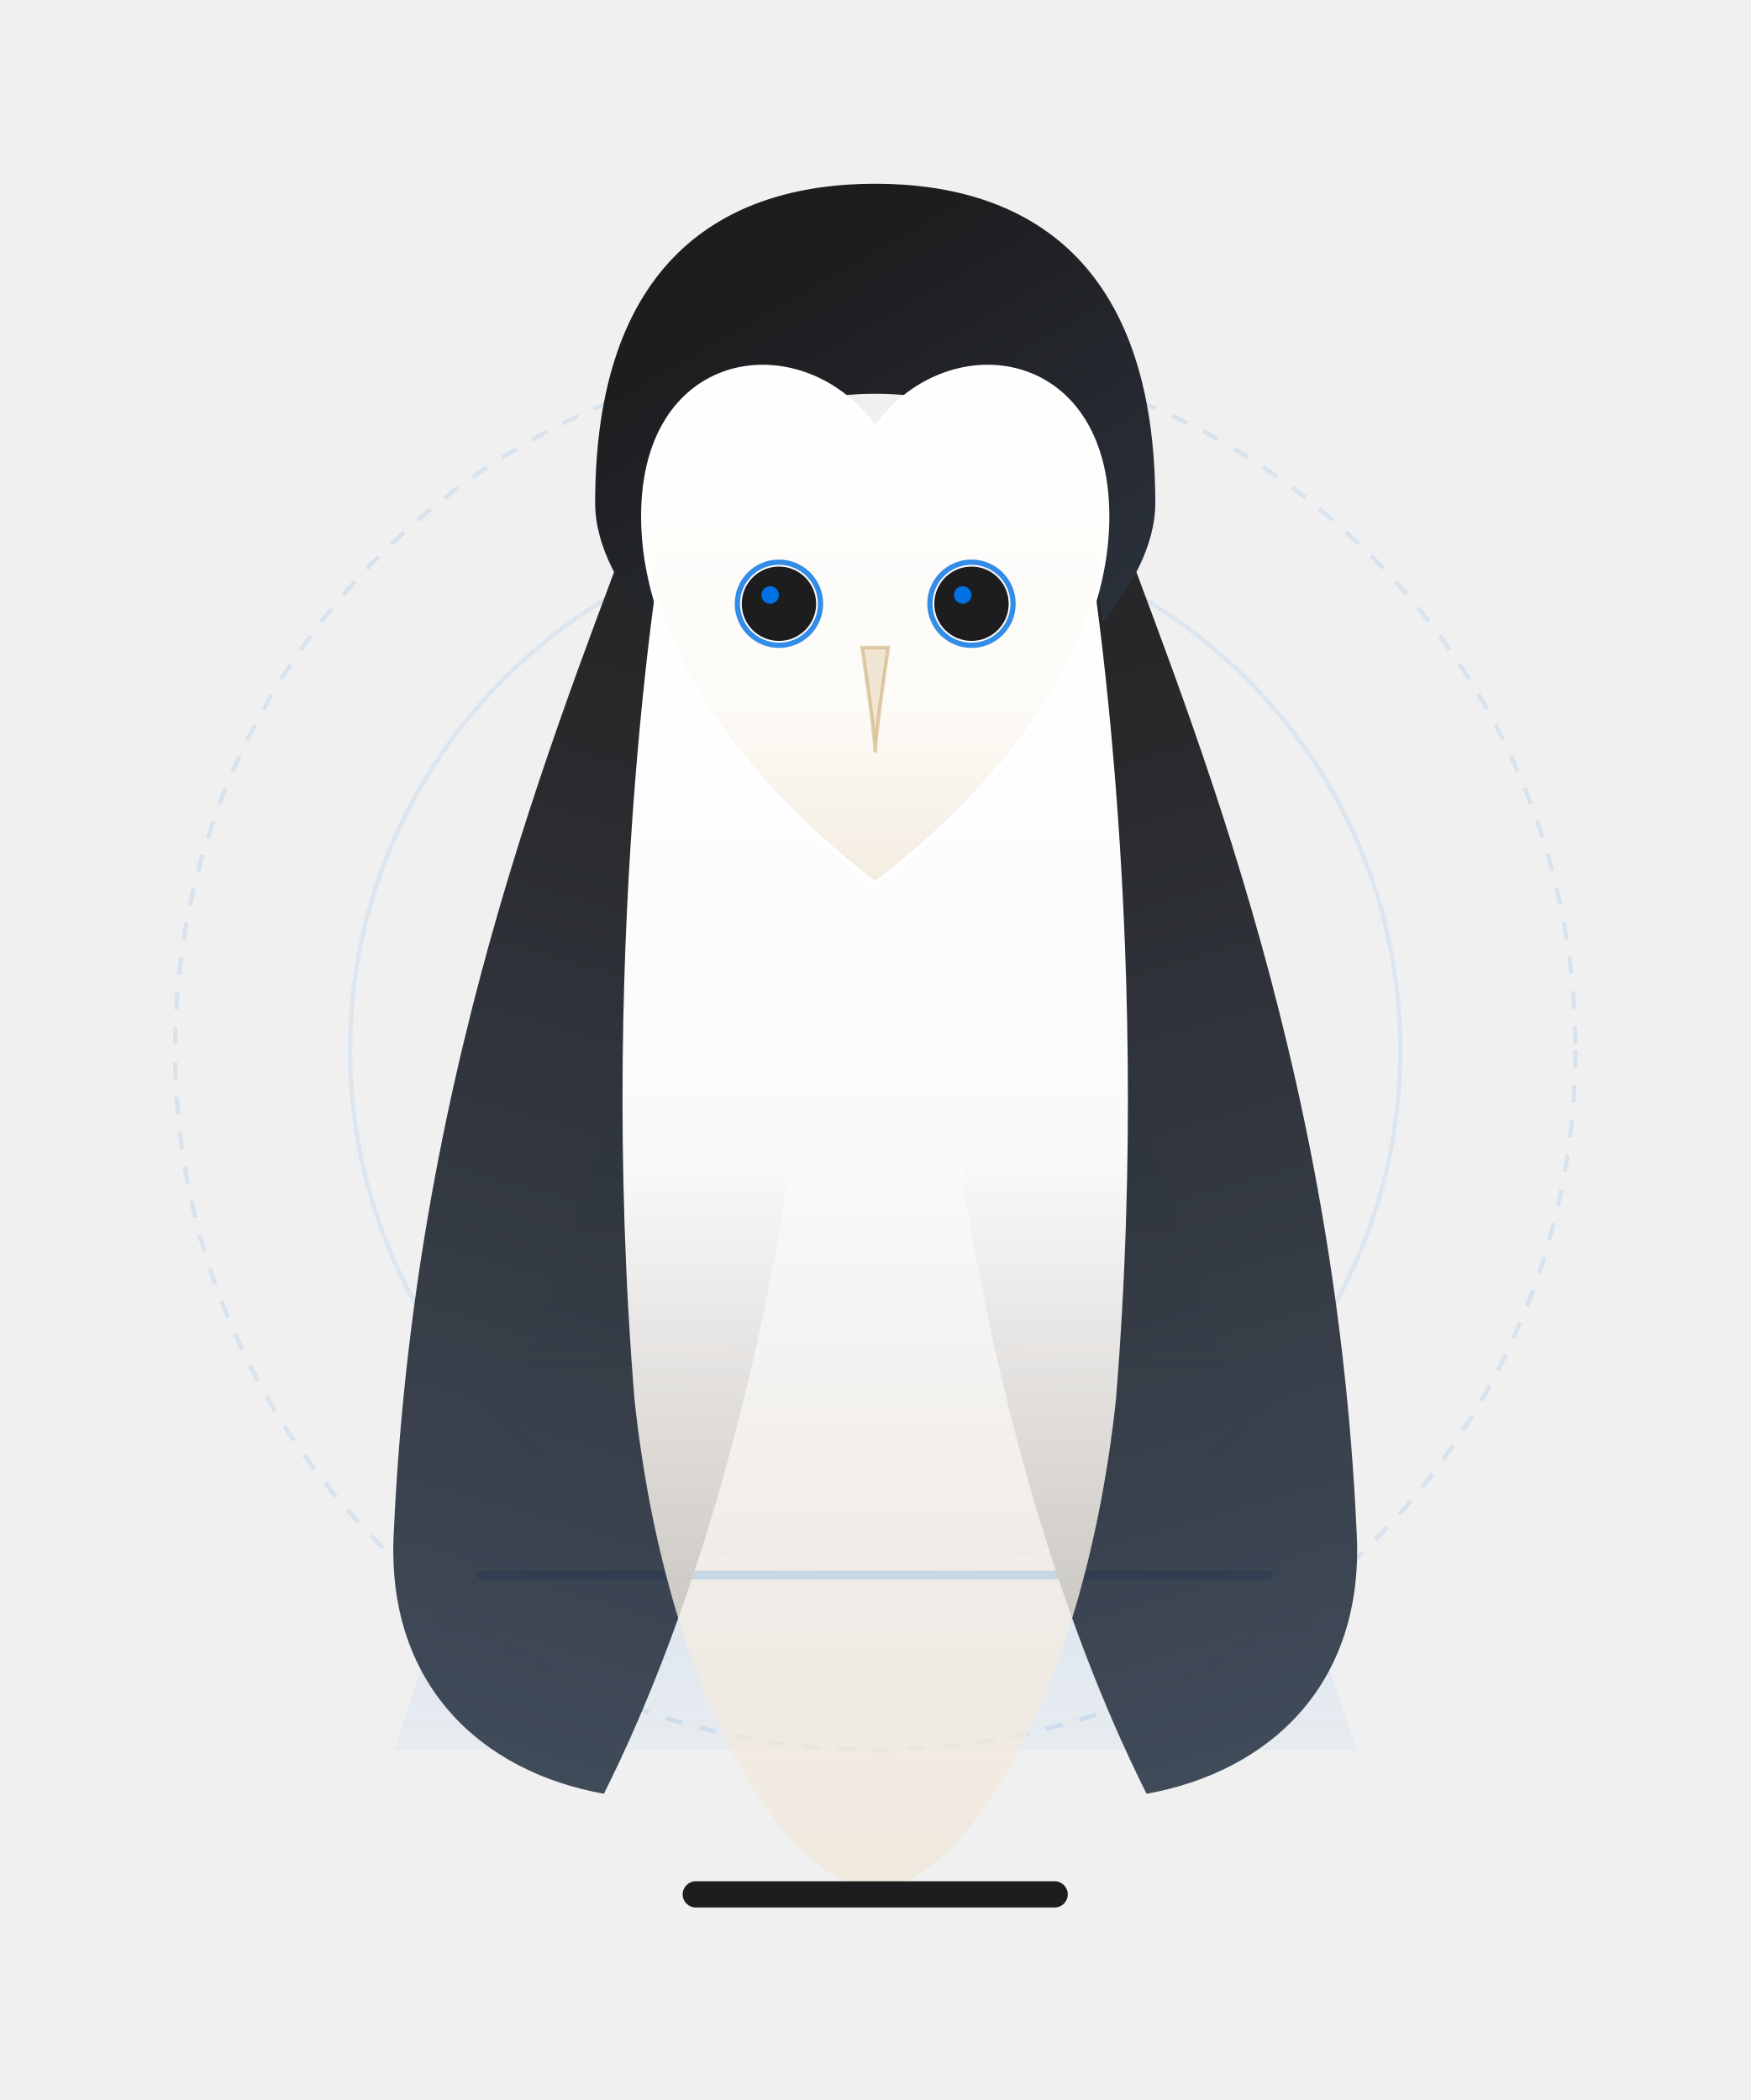
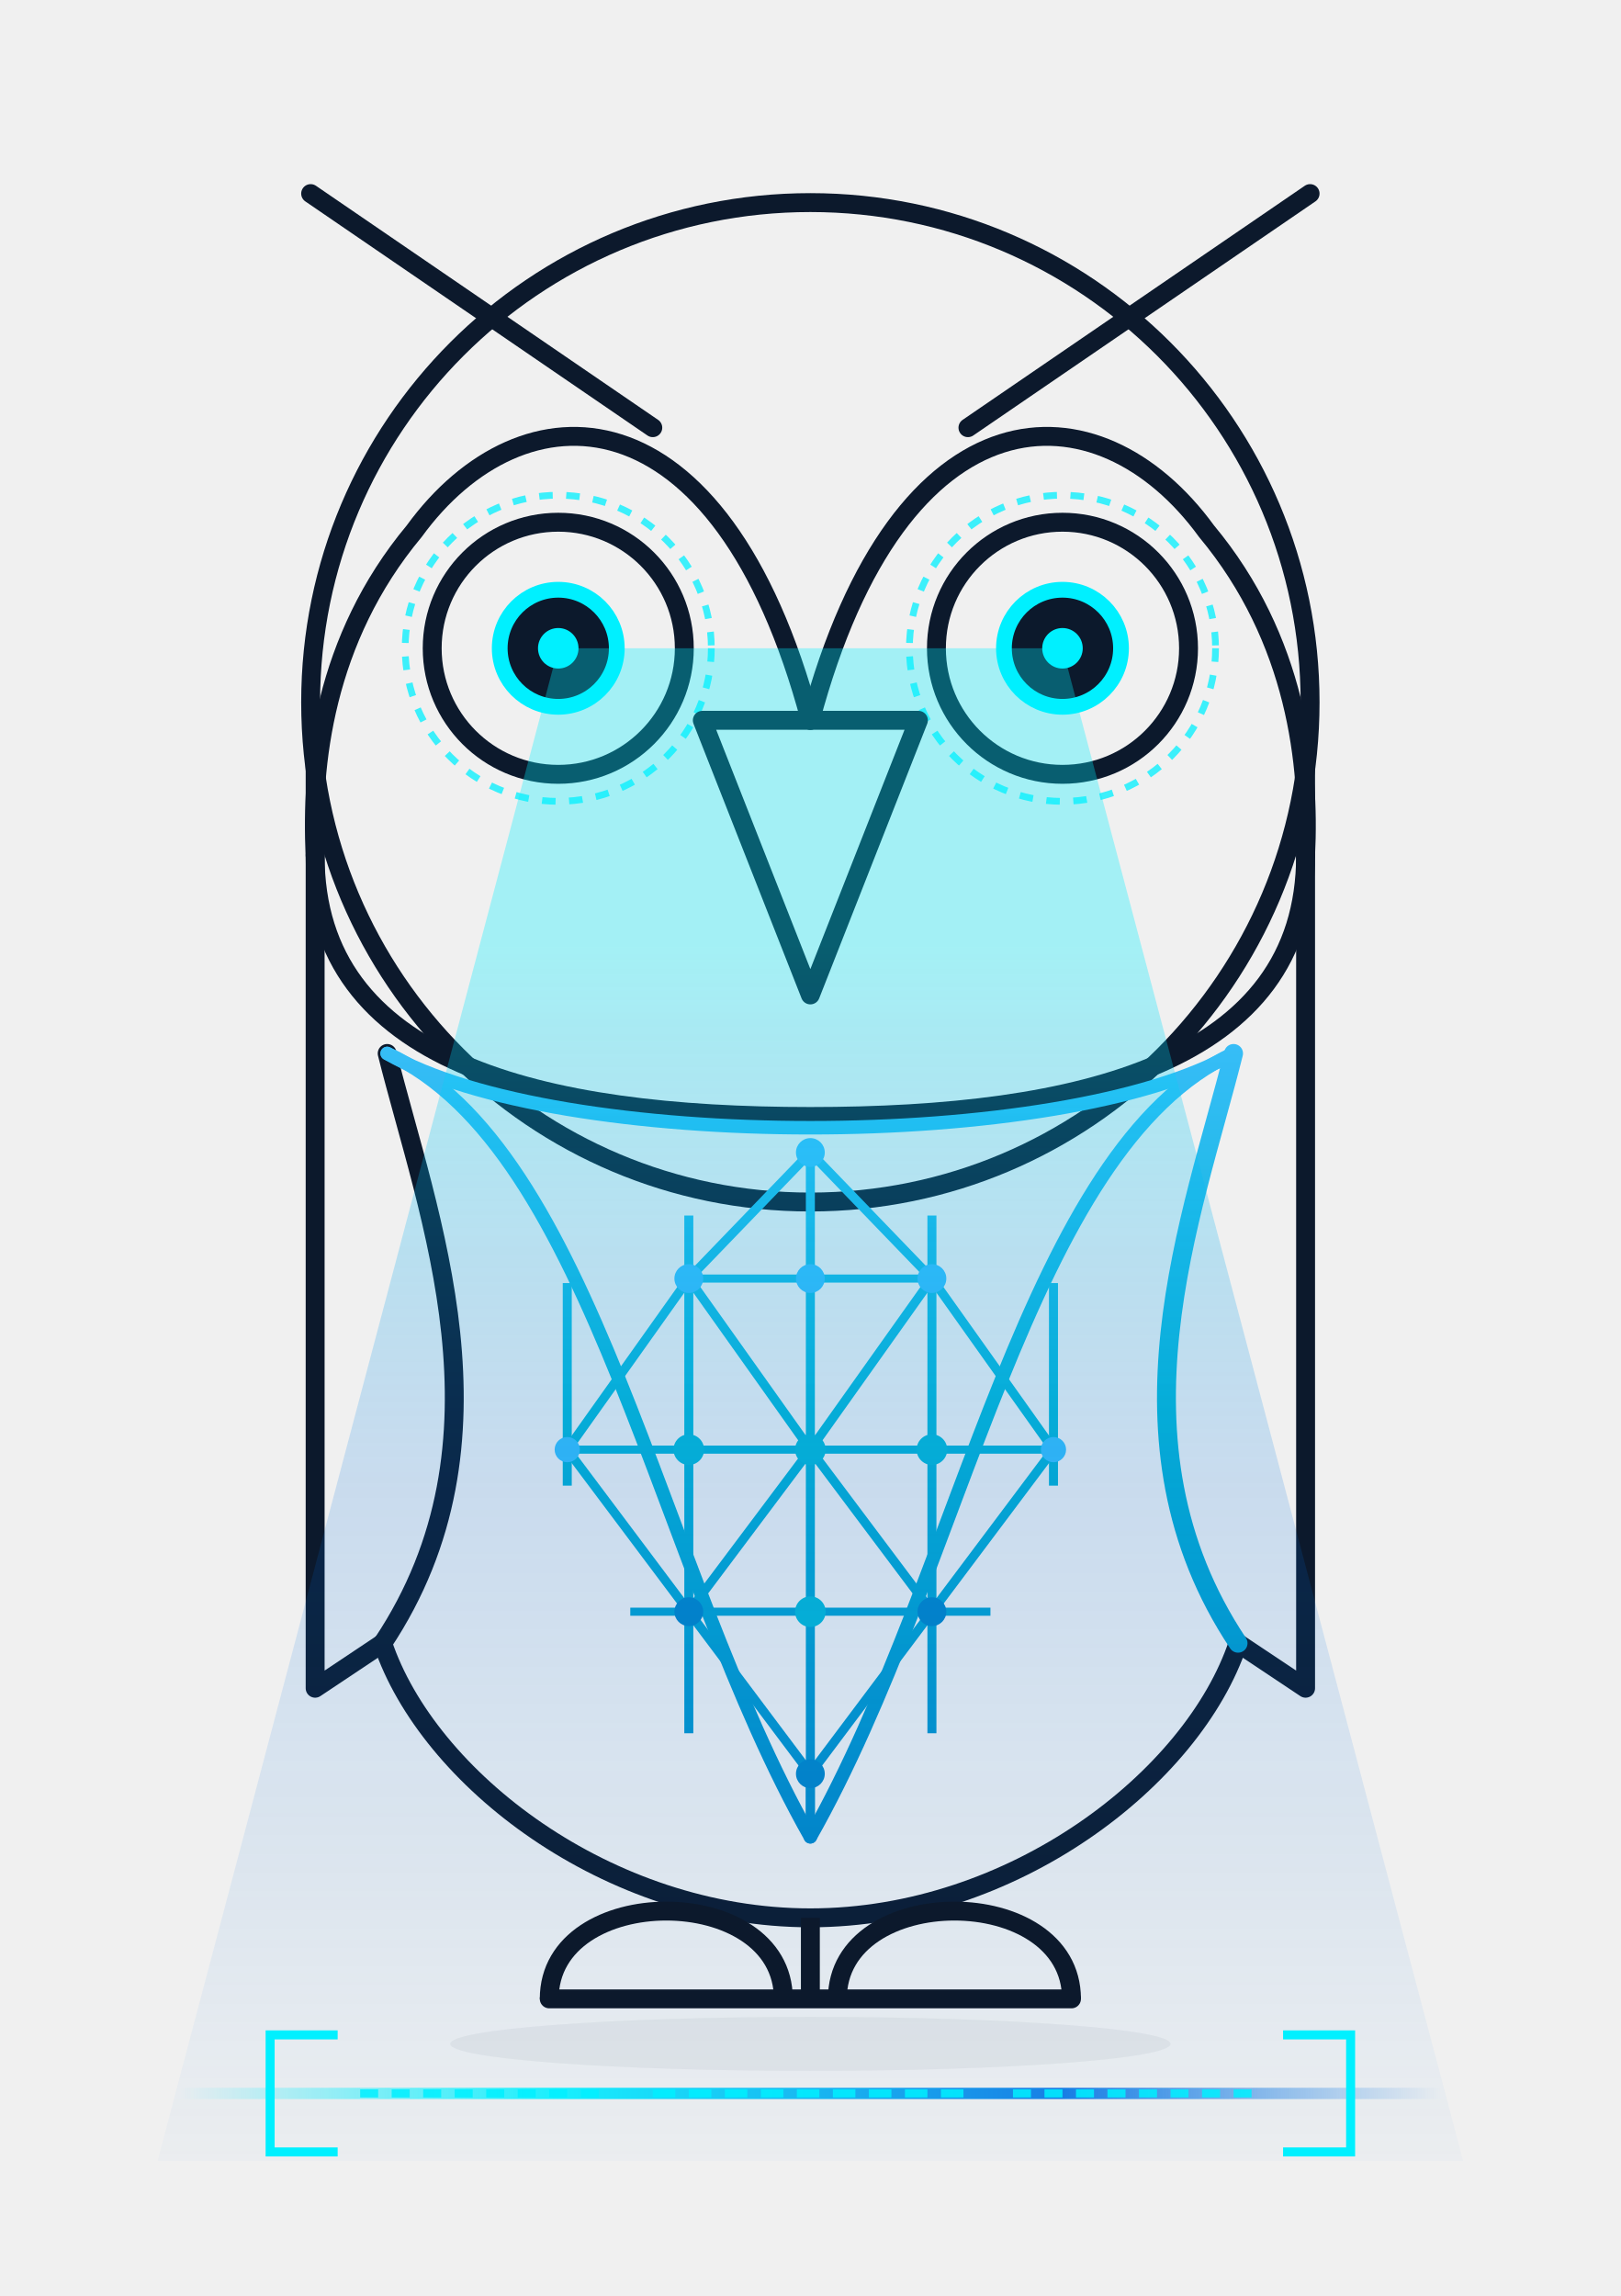
- <svg xmlns="http://www.w3.org/2000/svg" viewBox="0 0 400 480" fill="none">
+ <svg xmlns="http://www.w3.org/2000/svg" viewBox="0 0 360 510" fill="none">
  <defs>
-     <linearGradient id="bodyGradientScan" x1="200" y1="120" x2="200" y2="440" gradientUnits="userSpaceOnUse">
-       <stop offset="0%" stop-color="#ffffff" />
-       <stop offset="45%" stop-color="#fafafc" />
-       <stop offset="100%" stop-color="#f0e4d3" stop-opacity="0.65" />
+     <linearGradient id="neuralGrad" x1="180" y1="230" x2="180" y2="415" gradientUnits="userSpaceOnUse">
+       <stop offset="0%" stop-color="#38bdf8" />
+       <stop offset="45%" stop-color="#06b6d4" />
+       <stop offset="100%" stop-color="#0284c7" />
    </linearGradient>
-     <linearGradient id="mantleGradientScan" x1="120" y1="100" x2="280" y2="380" gradientUnits="userSpaceOnUse">
-       <stop offset="0%" stop-color="#1d1d1f" />
-       <stop offset="40%" stop-color="#2e3642" />
-       <stop offset="85%" stop-color="#474747" />
-       <stop offset="100%" stop-color="#707070" />
+     <radialGradient id="pedestalGlow" cx="50%" cy="50%" r="50%">
+       <stop offset="0%" stop-color="#0071e3" stop-opacity="0.08" />
+       <stop offset="100%" stop-color="#0071e3" stop-opacity="0" />
+     </radialGradient>
+     <linearGradient id="laserBeamGrad" x1="180" y1="210" x2="180" y2="480" gradientUnits="userSpaceOnUse">
+       <stop offset="0%" stop-color="#00f0ff" stop-opacity="0.32" />
+       <stop offset="45%" stop-color="#0071e3" stop-opacity="0.16" />
+       <stop offset="100%" stop-color="#0071e3" stop-opacity="0.02" />
    </linearGradient>
-     <linearGradient id="wingRightGradientScan" x1="260" y1="150" x2="330" y2="390" gradientUnits="userSpaceOnUse">
-       <stop offset="0%" stop-color="#1d1d1f" />
-       <stop offset="100%" stop-color="#384353" />
-     </linearGradient>
-     <linearGradient id="wingLeftGradientScan" x1="140" y1="150" x2="70" y2="390" gradientUnits="userSpaceOnUse">
-       <stop offset="0%" stop-color="#1d1d1f" />
-       <stop offset="100%" stop-color="#384353" />
-     </linearGradient>
-     <linearGradient id="laserBeam" x1="200" y1="200" x2="200" y2="420" gradientUnits="userSpaceOnUse">
-       <stop offset="0%" stop-color="#0071e3" stop-opacity="0.6" />
-       <stop offset="100%" stop-color="#0071e3" stop-opacity="0.05" />
-     </linearGradient>
-     <linearGradient id="facialDiscScan" x1="200" y1="70" x2="200" y2="200" gradientUnits="userSpaceOnUse">
-       <stop offset="0%" stop-color="#ffffff" />
-       <stop offset="70%" stop-color="#fdfbf7" />
-       <stop offset="100%" stop-color="#f4ede2" />
+     <linearGradient id="scanLineGrad" x1="40" y1="465" x2="320" y2="465" gradientUnits="userSpaceOnUse">
+       <stop offset="0%" stop-color="#00f0ff" stop-opacity="0" />
+       <stop offset="30%" stop-color="#00f0ff" stop-opacity="0.9" />
+       <stop offset="70%" stop-color="#0071e3" stop-opacity="0.9" />
+       <stop offset="100%" stop-color="#0071e3" stop-opacity="0" />
    </linearGradient>
  </defs>
-   <style>
-     @keyframes scanRay {
-       0%, 100% { transform: translateY(0); opacity: 0.7; }
-       50% { transform: translateY(18px); opacity: 0.95; }
-     }
-     .scan-line {
-       animation: scanRay 3s ease-in-out infinite;
-     }
-   </style>
-   <circle cx="200" cy="240" r="160" stroke="#0071e3" stroke-opacity="0.1" stroke-width="1" stroke-dasharray="4 4" />
-   <circle cx="200" cy="240" r="120" stroke="#0071e3" stroke-opacity="0.08" stroke-width="1" />
-   <polygon points="178,140 222,140 310,400 90,400" fill="url(#laserBeam)" opacity="0.4" />
-   <line class="scan-line" x1="110" y1="360" x2="290" y2="360" stroke="#0071e3" stroke-width="2" stroke-linecap="round" />
+   <ellipse cx="180" cy="454" rx="80" ry="6" fill="#0c192c" fill-opacity="0.05" />
  <g id="owl">
-     <path d="M148 110 C 130 160, 95 240, 90 350 C 88 385, 110 405, 138 410 C 158 370, 172 320, 180 270 Z" fill="url(#wingLeftGradientScan)" opacity="0.95" />
-     <path d="M252 110 C 270 160, 305 240, 310 350 C 312 385, 290 405, 262 410 C 242 370, 228 320, 220 270 Z" fill="url(#wingRightGradientScan)" opacity="0.95" />
-     <path d="M152 120 C 152 120, 136 210, 145 320 C 152 385, 178 430, 200 432 C 222 430, 248 385, 255 320 C 264 210, 248 120, 248 120 C 230 135, 170 135, 152 120 Z" fill="url(#bodyGradientScan)" />
-     <path d="M136 115 C 136 60, 165 42, 200 42 C 235 42, 264 60, 264 115 C 264 125, 258 135, 252 142 C 248 110, 232 90, 200 90 C 168 90, 152 110, 148 142 C 142 135, 136 125, 136 115 Z" fill="url(#mantleGradientScan)" />
-     <path d="M200 98 C 184 75, 147 79, 147 118 C 147 152, 175 183, 200 202 C 225 183, 253 152, 253 118 C 253 79, 216 75, 200 98 Z" fill="url(#facialDiscScan)" stroke="#ffffff" stroke-width="1" />
-     <circle cx="178" cy="138" r="8.5" fill="#1d1d1f" />
-     <circle cx="178" cy="138" r="9.5" stroke="#0071e3" stroke-opacity="0.8" stroke-width="1.2" fill="none" />
-     <circle cx="176" cy="136" r="2" fill="#0071e3" />
-     <circle cx="222" cy="138" r="8.5" fill="#1d1d1f" />
-     <circle cx="222" cy="138" r="9.5" stroke="#0071e3" stroke-opacity="0.8" stroke-width="1.2" fill="none" />
-     <circle cx="220" cy="136" r="2" fill="#0071e3" />
-     <path d="M197 148 C 197 148, 200 168, 200 172 C 200 168, 203 148, 203 148 Z" fill="#f0e4d3" stroke="#b68d40" stroke-opacity="0.4" stroke-width="0.8" />
-     <rect x="156" y="430" width="88" height="6" rx="3" fill="#1d1d1f" />
+     <line x1="145" y1="95" x2="69" y2="43" stroke="#0c192c" stroke-width="4.2" stroke-linecap="round" />
+     <line x1="215" y1="95" x2="291" y2="43" stroke="#0c192c" stroke-width="4.2" stroke-linecap="round" />
+     <path d="M 70 170 L 70 375 L 85 365" stroke="#0c192c" stroke-width="4.2" stroke-linecap="round" stroke-linejoin="round" fill="none" />
+     <path d="M 290 170 L 290 375 L 275 365" stroke="#0c192c" stroke-width="4.2" stroke-linecap="round" stroke-linejoin="round" fill="none" />
+     <path d="M 85 365 C 95 395, 135 426, 180 426 C 225 426, 265 395, 275 365" stroke="#0c192c" stroke-width="4.2" stroke-linecap="round" fill="none" />
+     <path d="M 86 234 C 95 270, 115 320, 85 365" stroke="#0c192c" stroke-width="4.2" stroke-linecap="round" fill="none" />
+     <path d="M 274 234 C 265 270, 245 320, 275 365" stroke="url(#neuralGrad)" stroke-width="4.2" stroke-linecap="round" fill="none" />
+     <circle cx="180" cy="156" r="111" stroke="#0c192c" stroke-width="4.2" fill="none" />
+     <path d="M 180 160 C 160 85, 116 85, 92 118 C 72 142, 69 170, 70 190" stroke="#0c192c" stroke-width="4.2" stroke-linecap="round" fill="none" />
+     <path d="M 180 160 C 200 85, 244 85, 268 118 C 288 142, 291 170, 290 190" stroke="#0c192c" stroke-width="4.2" stroke-linecap="round" fill="none" />
+     <path d="M 70 190 C 70 236, 120 248, 180 248 C 240 248, 290 236, 290 190" stroke="#0c192c" stroke-width="4.2" stroke-linecap="round" fill="none" />
+     <circle cx="124" cy="144" r="34" stroke="#00f0ff" stroke-width="1.5" stroke-dasharray="3 3" opacity="0.75" />
+     <circle cx="236" cy="144" r="34" stroke="#00f0ff" stroke-width="1.5" stroke-dasharray="3 3" opacity="0.75" />
+     <circle cx="124" cy="144" r="28" stroke="#0c192c" stroke-width="4.2" fill="none" />
+     <circle cx="124" cy="144" r="13" stroke="#00f0ff" stroke-width="3.5" fill="#0c192c" />
+     <circle cx="124" cy="144" r="4.5" fill="#00f0ff" />
+     <circle cx="236" cy="144" r="28" stroke="#0c192c" stroke-width="4.2" fill="none" />
+     <circle cx="236" cy="144" r="13" stroke="#00f0ff" stroke-width="3.5" fill="#0c192c" />
+     <circle cx="236" cy="144" r="4.5" fill="#00f0ff" />
+     <polygon points="156,160 204,160 180,221" stroke="#0c192c" stroke-width="4.2" stroke-linejoin="round" fill="none" />
+     <path d="M 86 234 C 124 256, 236 256, 274 234" stroke="url(#neuralGrad)" stroke-width="3" stroke-linecap="round" fill="none" />
+     <path d="M 86 234 C 132 255, 146 348, 180 408" stroke="url(#neuralGrad)" stroke-width="3" stroke-linecap="round" fill="none" />
+     <path d="M 274 234 C 228 255, 214 348, 180 408" stroke="url(#neuralGrad)" stroke-width="3" stroke-linecap="round" fill="none" />
+     <g id="chest-grid">
+       <line x1="180" y1="256" x2="180" y2="408" stroke="url(#neuralGrad)" stroke-width="2" />
+       <line x1="153" y1="270" x2="153" y2="385" stroke="url(#neuralGrad)" stroke-width="2" />
+       <line x1="207" y1="270" x2="207" y2="385" stroke="url(#neuralGrad)" stroke-width="2" />
+       <line x1="126" y1="285" x2="126" y2="330" stroke="url(#neuralGrad)" stroke-width="2" />
+       <line x1="234" y1="285" x2="234" y2="330" stroke="url(#neuralGrad)" stroke-width="2" />
+       <line x1="153" y1="284" x2="207" y2="284" stroke="url(#neuralGrad)" stroke-width="1.8" />
+       <line x1="126" y1="322" x2="234" y2="322" stroke="url(#neuralGrad)" stroke-width="1.8" />
+       <line x1="140" y1="358" x2="220" y2="358" stroke="url(#neuralGrad)" stroke-width="1.8" />
+       <line x1="180" y1="256" x2="207" y2="284" stroke="url(#neuralGrad)" stroke-width="2" />
+       <line x1="207" y1="284" x2="234" y2="322" stroke="url(#neuralGrad)" stroke-width="2" />
+       <line x1="153" y1="284" x2="180" y2="322" stroke="url(#neuralGrad)" stroke-width="2" />
+       <line x1="180" y1="322" x2="207" y2="358" stroke="url(#neuralGrad)" stroke-width="2" />
+       <line x1="126" y1="322" x2="153" y2="358" stroke="url(#neuralGrad)" stroke-width="2" />
+       <line x1="153" y1="358" x2="180" y2="394" stroke="url(#neuralGrad)" stroke-width="2" />
+       <line x1="180" y1="394" x2="180" y2="408" stroke="url(#neuralGrad)" stroke-width="2" />
+       <line x1="180" y1="256" x2="153" y2="284" stroke="url(#neuralGrad)" stroke-width="2" />
+       <line x1="153" y1="284" x2="126" y2="322" stroke="url(#neuralGrad)" stroke-width="2" />
+       <line x1="207" y1="284" x2="180" y2="322" stroke="url(#neuralGrad)" stroke-width="2" />
+       <line x1="180" y1="322" x2="153" y2="358" stroke="url(#neuralGrad)" stroke-width="2" />
+       <line x1="234" y1="322" x2="207" y2="358" stroke="url(#neuralGrad)" stroke-width="2" />
+       <line x1="207" y1="358" x2="180" y2="394" stroke="url(#neuralGrad)" stroke-width="2" />
+       <circle cx="180" cy="256" r="3.2" fill="#38bdf8" />
+       <circle cx="180" cy="284" r="3.2" fill="#38bdf8" />
+       <circle cx="180" cy="322" r="3.4" fill="#06b6d4" />
+       <circle cx="180" cy="358" r="3.4" fill="#06b6d4" />
+       <circle cx="180" cy="394" r="3.2" fill="#0284c7" />
+       <circle cx="153" cy="284" r="3.2" fill="#38bdf8" />
+       <circle cx="153" cy="322" r="3.4" fill="#06b6d4" />
+       <circle cx="153" cy="358" r="3.2" fill="#0284c7" />
+       <circle cx="207" cy="284" r="3.2" fill="#38bdf8" />
+       <circle cx="207" cy="322" r="3.4" fill="#06b6d4" />
+       <circle cx="207" cy="358" r="3.2" fill="#0284c7" />
+       <circle cx="126" cy="322" r="2.8" fill="#38bdf8" />
+       <circle cx="234" cy="322" r="2.8" fill="#38bdf8" />
+     </g>
+     <polygon points="124,144 236,144 325,480 35,480" fill="url(#laserBeamGrad)" />
+     <line x1="30" y1="465" x2="330" y2="465" stroke="url(#scanLineGrad)" stroke-width="2.5" />
+     <path d="M 75 452 L 60 452 L 60 478 L 75 478" stroke="#00f0ff" stroke-width="2" fill="none" />
+     <path d="M 285 452 L 300 452 L 300 478 L 285 478" stroke="#00f0ff" stroke-width="2" fill="none" />
+     <line x1="80" y1="465" x2="135" y2="465" stroke="#00f0ff" stroke-width="1.8" stroke-dasharray="4 3" opacity="0.85" />
+     <line x1="145" y1="465" x2="215" y2="465" stroke="#00f0ff" stroke-width="1.8" stroke-dasharray="5 3" opacity="0.85" />
+     <line x1="225" y1="465" x2="280" y2="465" stroke="#00f0ff" stroke-width="1.8" stroke-dasharray="4 3" opacity="0.85" />
+     <line x1="122" y1="444" x2="238" y2="444" stroke="#0c192c" stroke-width="4.2" stroke-linecap="round" />
+     <path d="M 122 444 C 122 418, 174 418, 174 444" stroke="#0c192c" stroke-width="4.2" fill="none" />
+     <path d="M 186 444 C 186 418, 238 418, 238 444" stroke="#0c192c" stroke-width="4.2" fill="none" />
+     <line x1="180" y1="426" x2="180" y2="444" stroke="#0c192c" stroke-width="4.2" />
  </g>
</svg>
